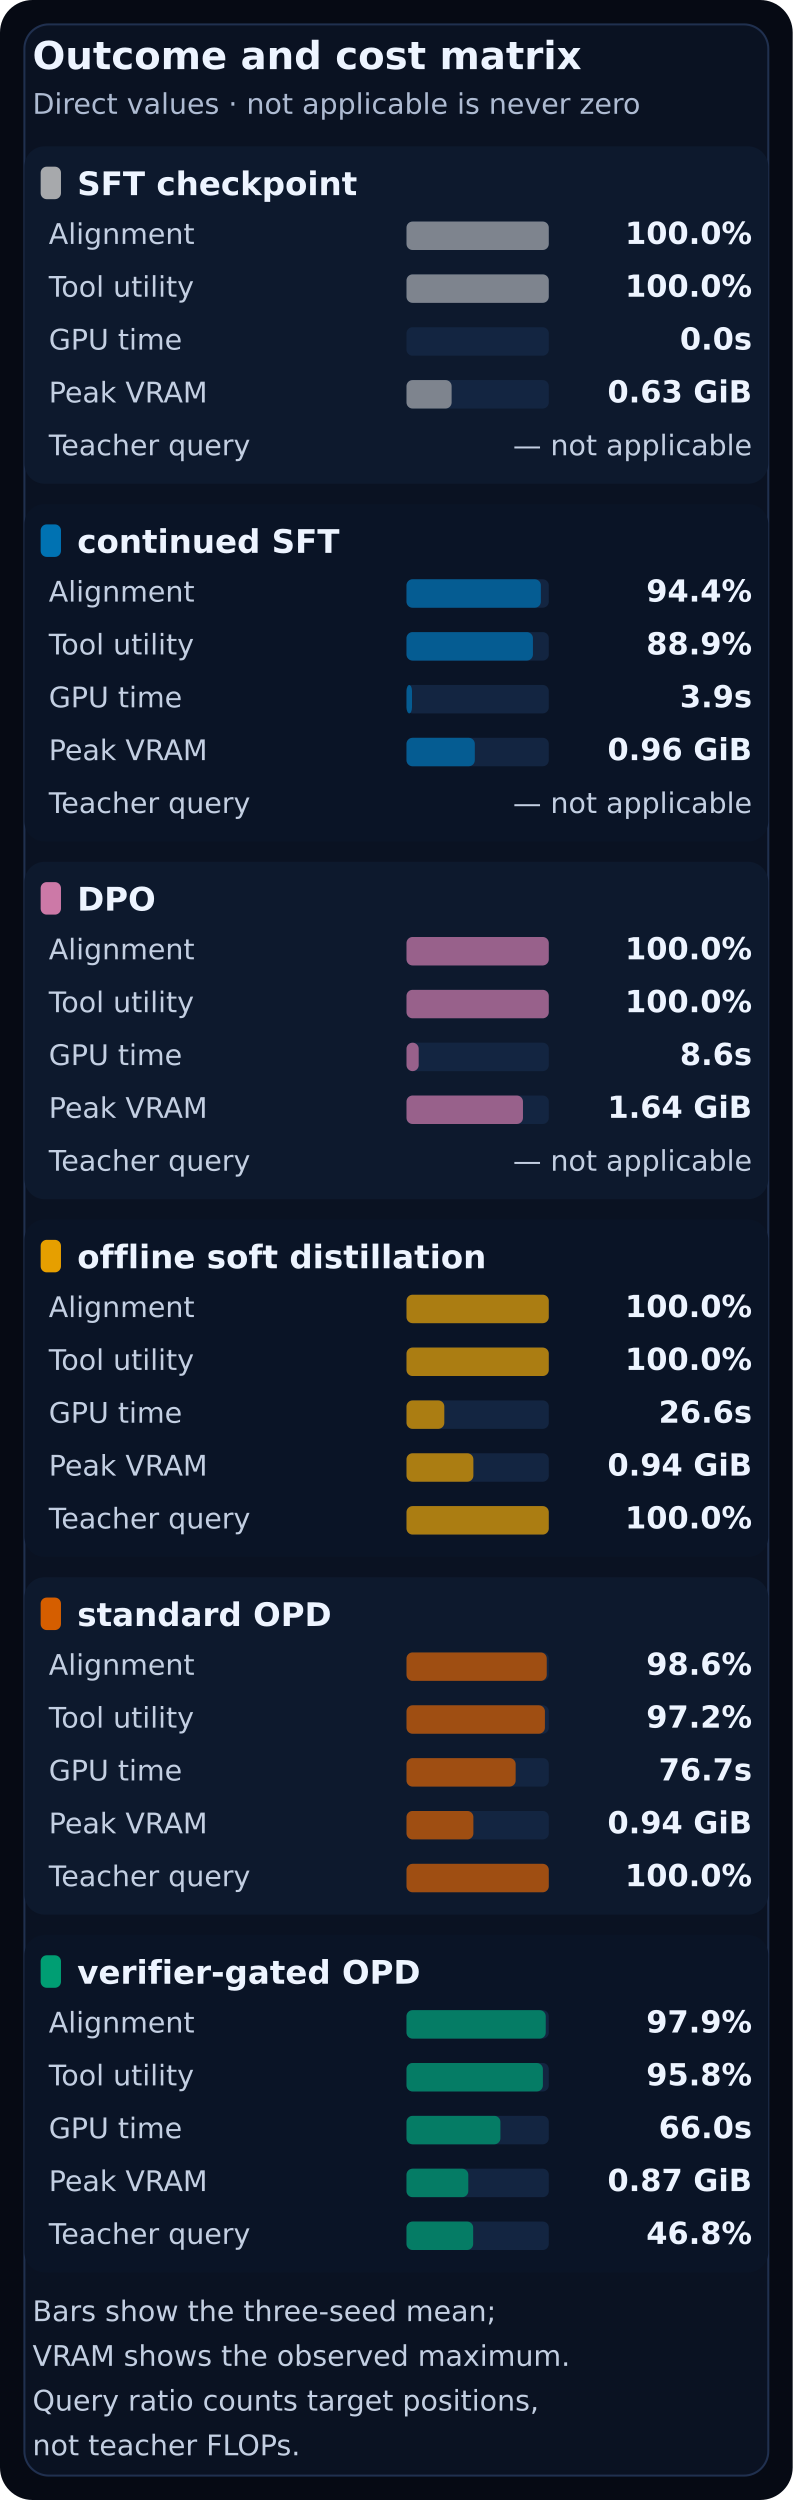
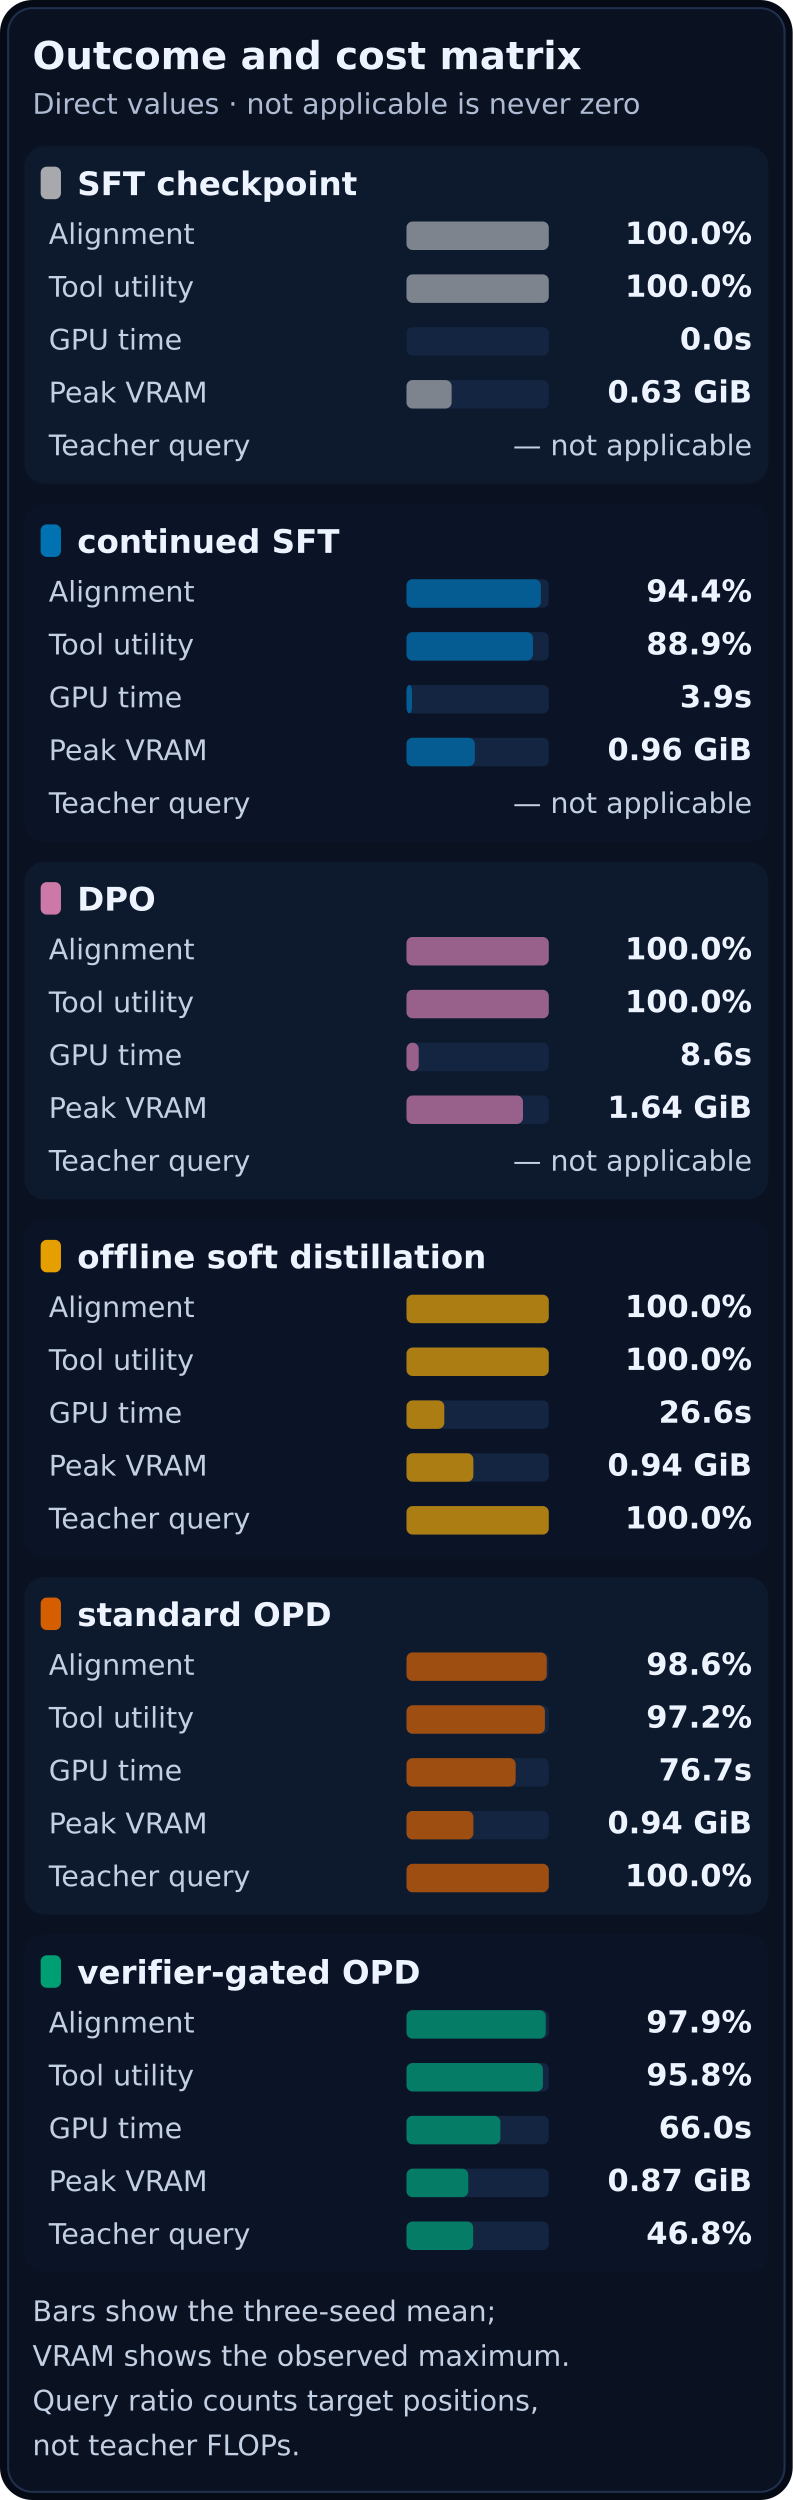
<svg xmlns="http://www.w3.org/2000/svg" width="390" height="1230" viewBox="0 0 390 1230" role="img" aria-labelledby="title desc">
  <rect width="390" height="1230" rx="16" fill="#060a14" />
-   <rect x="12" y="12" width="366" height="1206" rx="12" fill="#0a1222" stroke="#20304f" />
+   <rect x="4" y="4" width="382" height="1222" rx="12" fill="#0a1222" stroke="#20304f" />
  <style>text{font-family:'DejaVu Sans','Segoe UI',sans-serif;fill:#edf4ff}.title{font-size:19px;font-weight:760}.sub{font-size:14px;fill:#aebbd2}.axis{font-size:14px;fill:#aebbd2}.label{font-size:16px;font-weight:700}.value{font-size:15px;font-weight:760}.small{font-size:14px;fill:#c3cfe2}.header{font-size:14px;font-weight:700;fill:#dce7f8}</style>
  <text class="title" x="16" y="34">Outcome and cost matrix</text>
  <text class="sub" x="16" y="56">Direct values · not applicable is never zero</text>
  <rect x="12" y="72" width="366" height="166" rx="10" fill="#0d192d" />
  <rect x="20" y="82" width="10" height="16" rx="3" fill="#A7A9AC" />
  <text class="label" data-role="chart-label" x="38" y="96">SFT checkpoint</text>
  <text class="small" data-role="chart-label" x="24" y="120">Alignment</text>
  <rect x="200" y="109" width="70" height="14" rx="3" fill="#132541" />
  <rect x="200" y="109" width="70.0" height="14" rx="3" fill="#A7A9AC" opacity="0.72" data-value="100" data-axis-domain="0,100" />
  <text class="value" data-role="chart-label" x="370" y="120" text-anchor="end">100.0%</text>
  <text class="small" data-role="chart-label" x="24" y="146">Tool utility</text>
  <rect x="200" y="135" width="70" height="14" rx="3" fill="#132541" />
  <rect x="200" y="135" width="70.0" height="14" rx="3" fill="#A7A9AC" opacity="0.72" data-value="100" data-axis-domain="0,100" />
  <text class="value" data-role="chart-label" x="370" y="146" text-anchor="end">100.0%</text>
  <text class="small" data-role="chart-label" x="24" y="172">GPU time</text>
  <rect x="200" y="161" width="70" height="14" rx="3" fill="#132541" />
  <rect x="200" y="161" width="0.0" height="14" rx="3" fill="#A7A9AC" opacity="0.72" data-value="0" data-axis-domain="0,100" />
  <text class="value" data-role="chart-label" x="370" y="172" text-anchor="end">0.0s</text>
  <text class="small" data-role="chart-label" x="24" y="198">Peak VRAM</text>
  <rect x="200" y="187" width="70" height="14" rx="3" fill="#132541" />
  <rect x="200" y="187" width="22.2" height="14" rx="3" fill="#A7A9AC" opacity="0.72" data-value="0.6330533028" data-axis-domain="0,2" />
  <text class="value" data-role="chart-label" x="370" y="198" text-anchor="end">0.63 GiB</text>
  <text class="small" data-role="chart-label" x="24" y="224">Teacher query</text>
  <text class="small" data-role="chart-label" data-applicable="false" x="370" y="224" text-anchor="end">—  not applicable</text>
  <rect x="12" y="248" width="366" height="166" rx="10" fill="#0a1426" />
  <rect x="20" y="258" width="10" height="16" rx="3" fill="#0072B2" />
  <text class="label" data-role="chart-label" x="38" y="272">continued SFT</text>
  <text class="small" data-role="chart-label" x="24" y="296">Alignment</text>
  <rect x="200" y="285" width="70" height="14" rx="3" fill="#132541" />
  <rect x="200" y="285" width="66.1" height="14" rx="3" fill="#0072B2" opacity="0.72" data-value="94.44444444" data-axis-domain="0,100" />
  <text class="value" data-role="chart-label" x="370" y="296" text-anchor="end">94.4%</text>
  <text class="small" data-role="chart-label" x="24" y="322">Tool utility</text>
  <rect x="200" y="311" width="70" height="14" rx="3" fill="#132541" />
  <rect x="200" y="311" width="62.2" height="14" rx="3" fill="#0072B2" opacity="0.72" data-value="88.88888889" data-axis-domain="0,100" />
  <text class="value" data-role="chart-label" x="370" y="322" text-anchor="end">88.9%</text>
  <text class="small" data-role="chart-label" x="24" y="348">GPU time</text>
  <rect x="200" y="337" width="70" height="14" rx="3" fill="#132541" />
  <rect x="200" y="337" width="2.7" height="14" rx="3" fill="#0072B2" opacity="0.72" data-value="3.851333333" data-axis-domain="0,100" />
  <text class="value" data-role="chart-label" x="370" y="348" text-anchor="end">3.9s</text>
  <text class="small" data-role="chart-label" x="24" y="374">Peak VRAM</text>
  <rect x="200" y="363" width="70" height="14" rx="3" fill="#132541" />
  <rect x="200" y="363" width="33.6" height="14" rx="3" fill="#0072B2" opacity="0.72" data-value="0.9605150223" data-axis-domain="0,2" />
  <text class="value" data-role="chart-label" x="370" y="374" text-anchor="end">0.96 GiB</text>
  <text class="small" data-role="chart-label" x="24" y="400">Teacher query</text>
  <text class="small" data-role="chart-label" data-applicable="false" x="370" y="400" text-anchor="end">—  not applicable</text>
  <rect x="12" y="424" width="366" height="166" rx="10" fill="#0d192d" />
  <rect x="20" y="434" width="10" height="16" rx="3" fill="#CC79A7" />
  <text class="label" data-role="chart-label" x="38" y="448">DPO</text>
  <text class="small" data-role="chart-label" x="24" y="472">Alignment</text>
  <rect x="200" y="461" width="70" height="14" rx="3" fill="#132541" />
  <rect x="200" y="461" width="70.0" height="14" rx="3" fill="#CC79A7" opacity="0.72" data-value="100" data-axis-domain="0,100" />
  <text class="value" data-role="chart-label" x="370" y="472" text-anchor="end">100.0%</text>
  <text class="small" data-role="chart-label" x="24" y="498">Tool utility</text>
  <rect x="200" y="487" width="70" height="14" rx="3" fill="#132541" />
  <rect x="200" y="487" width="70.0" height="14" rx="3" fill="#CC79A7" opacity="0.72" data-value="100" data-axis-domain="0,100" />
  <text class="value" data-role="chart-label" x="370" y="498" text-anchor="end">100.0%</text>
  <text class="small" data-role="chart-label" x="24" y="524">GPU time</text>
  <rect x="200" y="513" width="70" height="14" rx="3" fill="#132541" />
  <rect x="200" y="513" width="6.0" height="14" rx="3" fill="#CC79A7" opacity="0.72" data-value="8.6095" data-axis-domain="0,100" />
  <text class="value" data-role="chart-label" x="370" y="524" text-anchor="end">8.6s</text>
  <text class="small" data-role="chart-label" x="24" y="550">Peak VRAM</text>
  <rect x="200" y="539" width="70" height="14" rx="3" fill="#132541" />
  <rect x="200" y="539" width="57.3" height="14" rx="3" fill="#CC79A7" opacity="0.72" data-value="1.636129379" data-axis-domain="0,2" />
  <text class="value" data-role="chart-label" x="370" y="550" text-anchor="end">1.64 GiB</text>
  <text class="small" data-role="chart-label" x="24" y="576">Teacher query</text>
  <text class="small" data-role="chart-label" data-applicable="false" x="370" y="576" text-anchor="end">—  not applicable</text>
  <rect x="12" y="600" width="366" height="166" rx="10" fill="#0a1426" />
  <rect x="20" y="610" width="10" height="16" rx="3" fill="#E69F00" />
  <text class="label" data-role="chart-label" x="38" y="624">offline soft distillation</text>
  <text class="small" data-role="chart-label" x="24" y="648">Alignment</text>
  <rect x="200" y="637" width="70" height="14" rx="3" fill="#132541" />
  <rect x="200" y="637" width="70.0" height="14" rx="3" fill="#E69F00" opacity="0.72" data-value="100" data-axis-domain="0,100" />
  <text class="value" data-role="chart-label" x="370" y="648" text-anchor="end">100.0%</text>
  <text class="small" data-role="chart-label" x="24" y="674">Tool utility</text>
  <rect x="200" y="663" width="70" height="14" rx="3" fill="#132541" />
  <rect x="200" y="663" width="70.0" height="14" rx="3" fill="#E69F00" opacity="0.72" data-value="100" data-axis-domain="0,100" />
  <text class="value" data-role="chart-label" x="370" y="674" text-anchor="end">100.0%</text>
  <text class="small" data-role="chart-label" x="24" y="700">GPU time</text>
  <rect x="200" y="689" width="70" height="14" rx="3" fill="#132541" />
  <rect x="200" y="689" width="18.6" height="14" rx="3" fill="#E69F00" opacity="0.72" data-value="26.563" data-axis-domain="0,100" />
  <text class="value" data-role="chart-label" x="370" y="700" text-anchor="end">26.6s</text>
  <text class="small" data-role="chart-label" x="24" y="726">Peak VRAM</text>
  <rect x="200" y="715" width="70" height="14" rx="3" fill="#132541" />
  <rect x="200" y="715" width="32.9" height="14" rx="3" fill="#E69F00" opacity="0.72" data-value="0.9412698746" data-axis-domain="0,2" />
  <text class="value" data-role="chart-label" x="370" y="726" text-anchor="end">0.94 GiB</text>
  <text class="small" data-role="chart-label" x="24" y="752">Teacher query</text>
  <rect x="200" y="741" width="70" height="14" rx="3" fill="#132541" />
  <rect x="200" y="741" width="70.0" height="14" rx="3" fill="#E69F00" opacity="0.72" data-value="100" data-axis-domain="0,100" />
  <text class="value" data-role="chart-label" x="370" y="752" text-anchor="end">100.0%</text>
  <rect x="12" y="776" width="366" height="166" rx="10" fill="#0d192d" />
  <rect x="20" y="786" width="10" height="16" rx="3" fill="#D55E00" />
  <text class="label" data-role="chart-label" x="38" y="800">standard OPD</text>
  <text class="small" data-role="chart-label" x="24" y="824">Alignment</text>
  <rect x="200" y="813" width="70" height="14" rx="3" fill="#132541" />
  <rect x="200" y="813" width="69.0" height="14" rx="3" fill="#D55E00" opacity="0.72" data-value="98.61111111" data-axis-domain="0,100" />
  <text class="value" data-role="chart-label" x="370" y="824" text-anchor="end">98.6%</text>
  <text class="small" data-role="chart-label" x="24" y="850">Tool utility</text>
  <rect x="200" y="839" width="70" height="14" rx="3" fill="#132541" />
  <rect x="200" y="839" width="68.1" height="14" rx="3" fill="#D55E00" opacity="0.72" data-value="97.22222222" data-axis-domain="0,100" />
  <text class="value" data-role="chart-label" x="370" y="850" text-anchor="end">97.2%</text>
  <text class="small" data-role="chart-label" x="24" y="876">GPU time</text>
  <rect x="200" y="865" width="70" height="14" rx="3" fill="#132541" />
  <rect x="200" y="865" width="53.7" height="14" rx="3" fill="#D55E00" opacity="0.72" data-value="76.68566667" data-axis-domain="0,100" />
  <text class="value" data-role="chart-label" x="370" y="876" text-anchor="end">76.7s</text>
  <text class="small" data-role="chart-label" x="24" y="902">Peak VRAM</text>
  <rect x="200" y="891" width="70" height="14" rx="3" fill="#132541" />
  <rect x="200" y="891" width="32.9" height="14" rx="3" fill="#D55E00" opacity="0.72" data-value="0.940885067" data-axis-domain="0,2" />
  <text class="value" data-role="chart-label" x="370" y="902" text-anchor="end">0.94 GiB</text>
  <text class="small" data-role="chart-label" x="24" y="928">Teacher query</text>
  <rect x="200" y="917" width="70" height="14" rx="3" fill="#132541" />
  <rect x="200" y="917" width="70.0" height="14" rx="3" fill="#D55E00" opacity="0.72" data-value="100" data-axis-domain="0,100" />
  <text class="value" data-role="chart-label" x="370" y="928" text-anchor="end">100.0%</text>
  <rect x="12" y="952" width="366" height="166" rx="10" fill="#0a1426" />
  <rect x="20" y="962" width="10" height="16" rx="3" fill="#009E73" />
  <text class="label" data-role="chart-label" x="38" y="976">verifier-gated OPD</text>
  <text class="small" data-role="chart-label" x="24" y="1000">Alignment</text>
  <rect x="200" y="989" width="70" height="14" rx="3" fill="#132541" />
  <rect x="200" y="989" width="68.5" height="14" rx="3" fill="#009E73" opacity="0.72" data-value="97.91666667" data-axis-domain="0,100" />
  <text class="value" data-role="chart-label" x="370" y="1000" text-anchor="end">97.9%</text>
  <text class="small" data-role="chart-label" x="24" y="1026">Tool utility</text>
  <rect x="200" y="1015" width="70" height="14" rx="3" fill="#132541" />
  <rect x="200" y="1015" width="67.1" height="14" rx="3" fill="#009E73" opacity="0.72" data-value="95.83333333" data-axis-domain="0,100" />
  <text class="value" data-role="chart-label" x="370" y="1026" text-anchor="end">95.8%</text>
  <text class="small" data-role="chart-label" x="24" y="1052">GPU time</text>
  <rect x="200" y="1041" width="70" height="14" rx="3" fill="#132541" />
  <rect x="200" y="1041" width="46.2" height="14" rx="3" fill="#009E73" opacity="0.72" data-value="65.95533333" data-axis-domain="0,100" />
  <text class="value" data-role="chart-label" x="370" y="1052" text-anchor="end">66.0s</text>
  <text class="small" data-role="chart-label" x="24" y="1078">Peak VRAM</text>
  <rect x="200" y="1067" width="70" height="14" rx="3" fill="#132541" />
  <rect x="200" y="1067" width="30.4" height="14" rx="3" fill="#009E73" opacity="0.72" data-value="0.8679938316" data-axis-domain="0,2" />
  <text class="value" data-role="chart-label" x="370" y="1078" text-anchor="end">0.87 GiB</text>
  <text class="small" data-role="chart-label" x="24" y="1104">Teacher query</text>
  <rect x="200" y="1093" width="70" height="14" rx="3" fill="#132541" />
  <rect x="200" y="1093" width="32.8" height="14" rx="3" fill="#009E73" opacity="0.72" data-value="46.80396207" data-axis-domain="0,100" />
  <text class="value" data-role="chart-label" x="370" y="1104" text-anchor="end">46.8%</text>
  <text class="small" data-role="legend-label" x="16" y="1142">Bars show the three-seed mean;</text>
  <text class="small" data-role="legend-label" x="16" y="1164">VRAM shows the observed maximum.</text>
  <text class="small" data-role="legend-label" x="16" y="1186">Query ratio counts target positions,</text>
  <text class="small" data-role="legend-label" x="16" y="1208">not teacher FLOPs.</text>
</svg>
